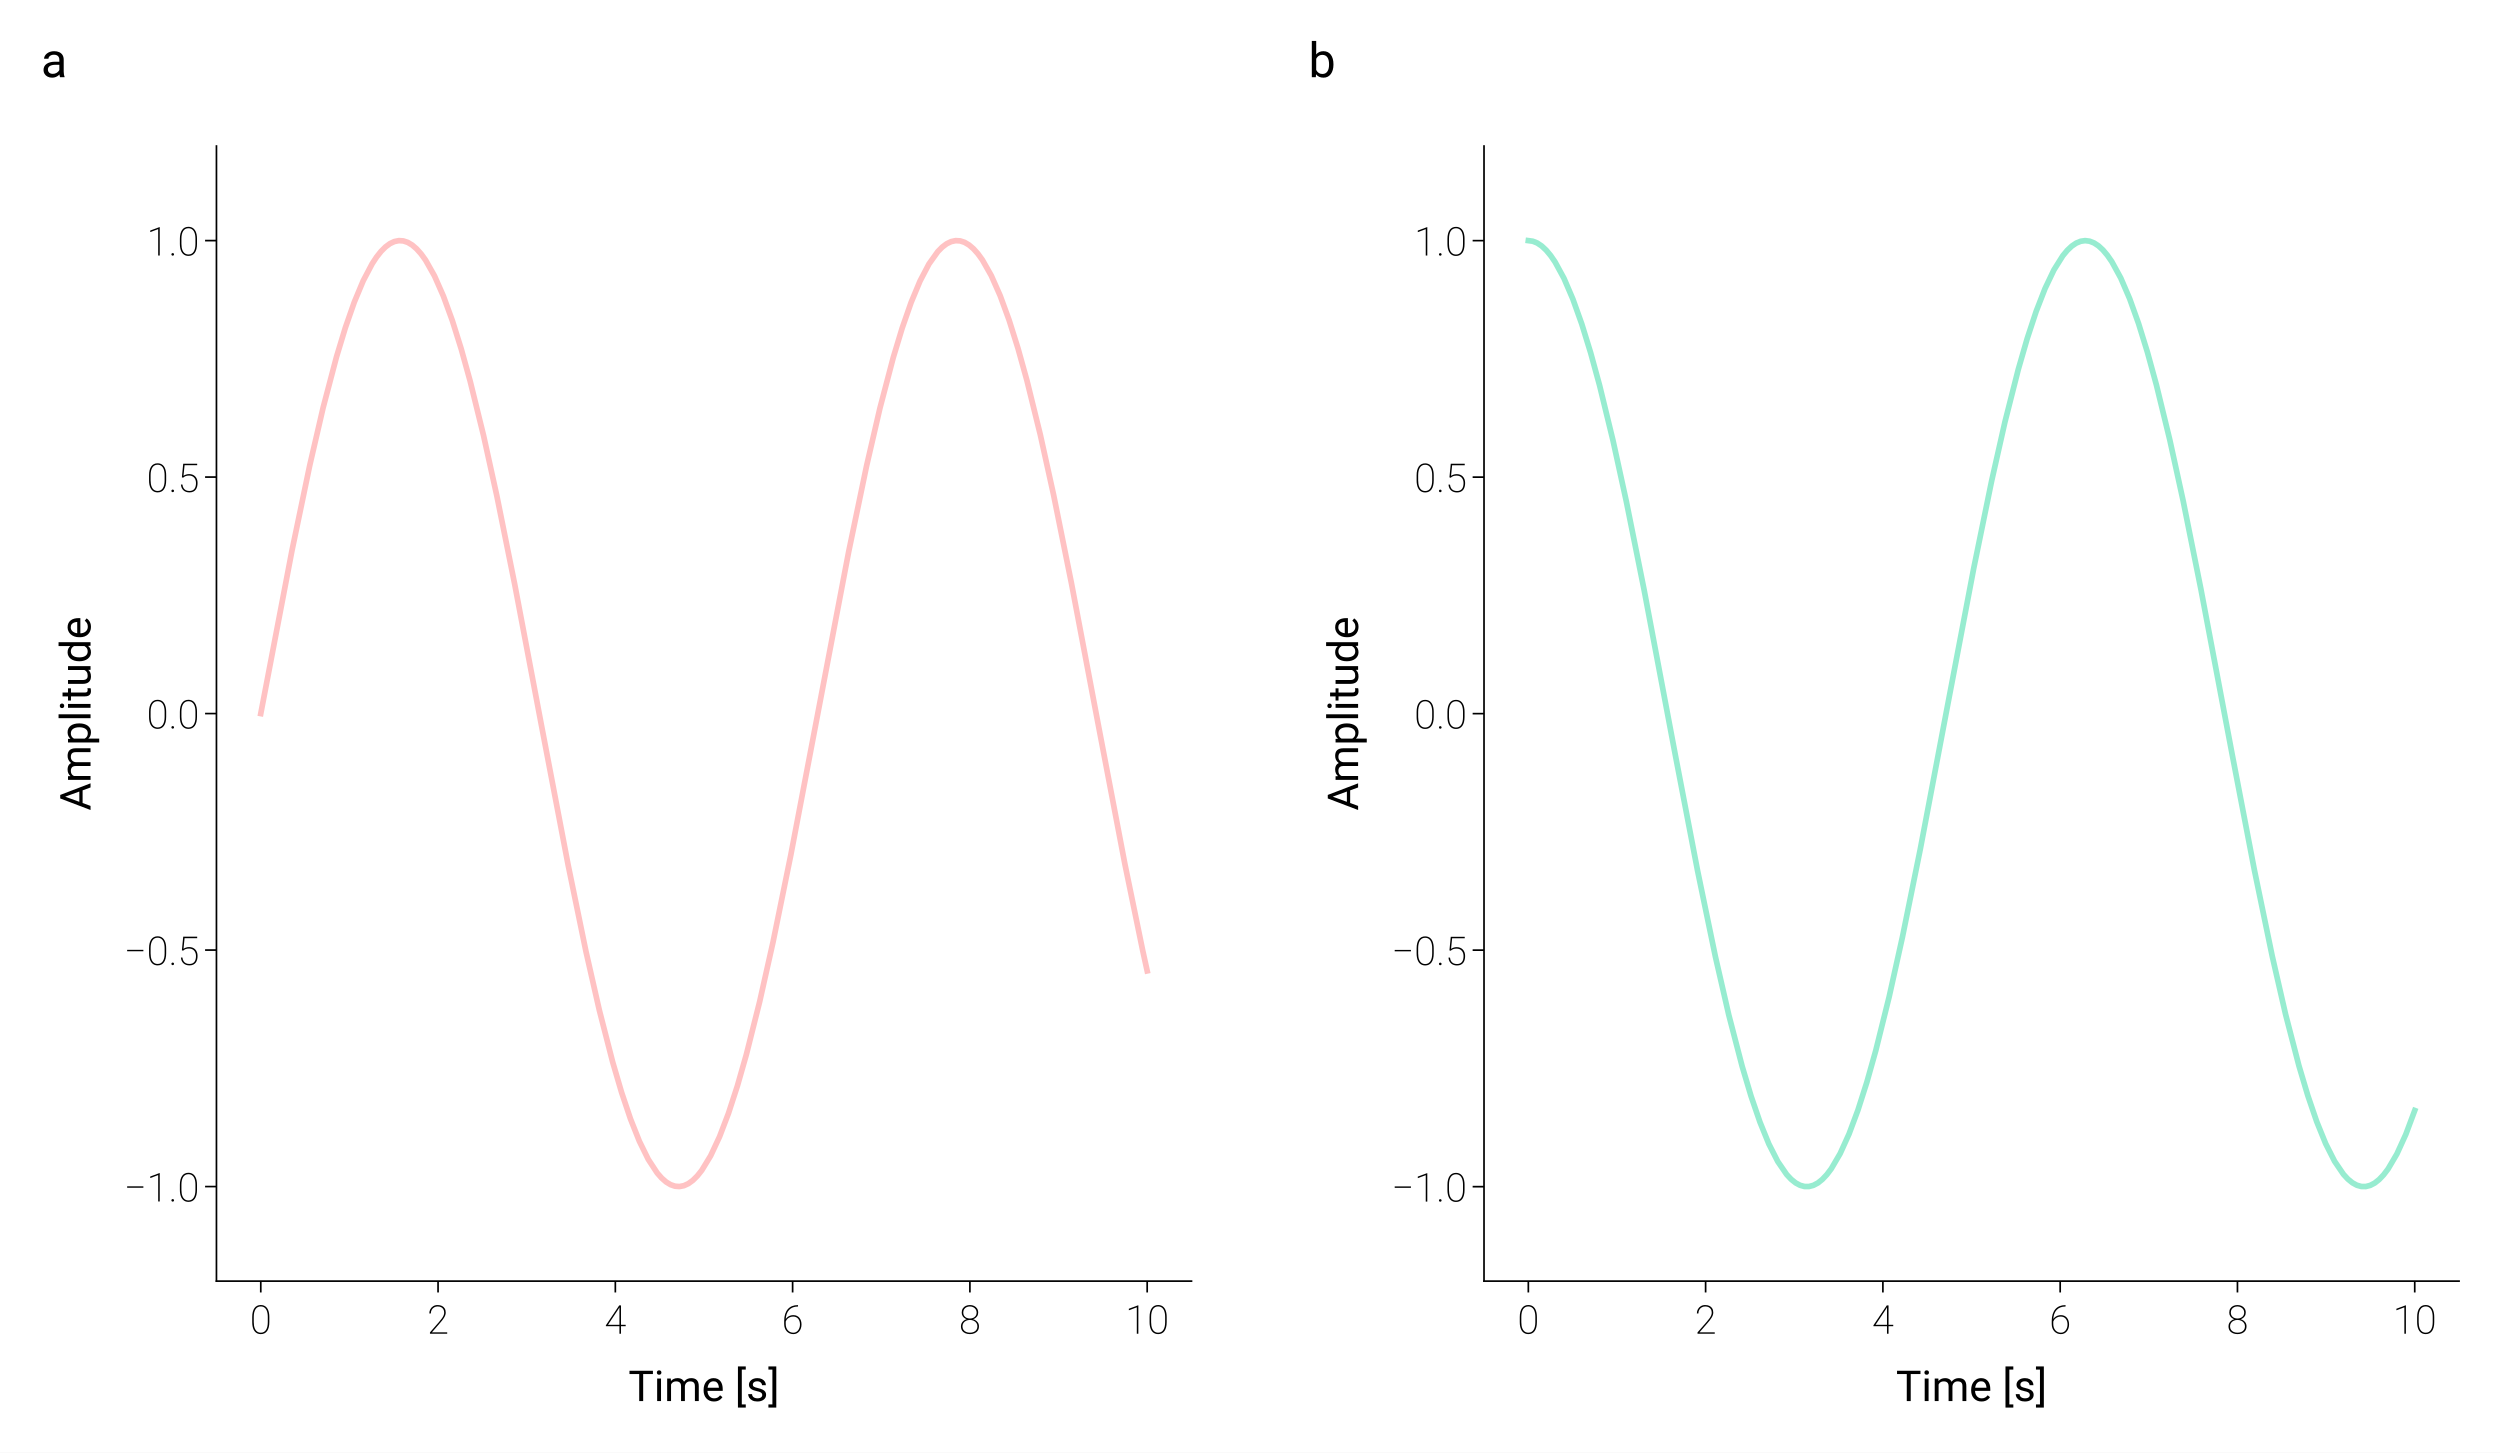
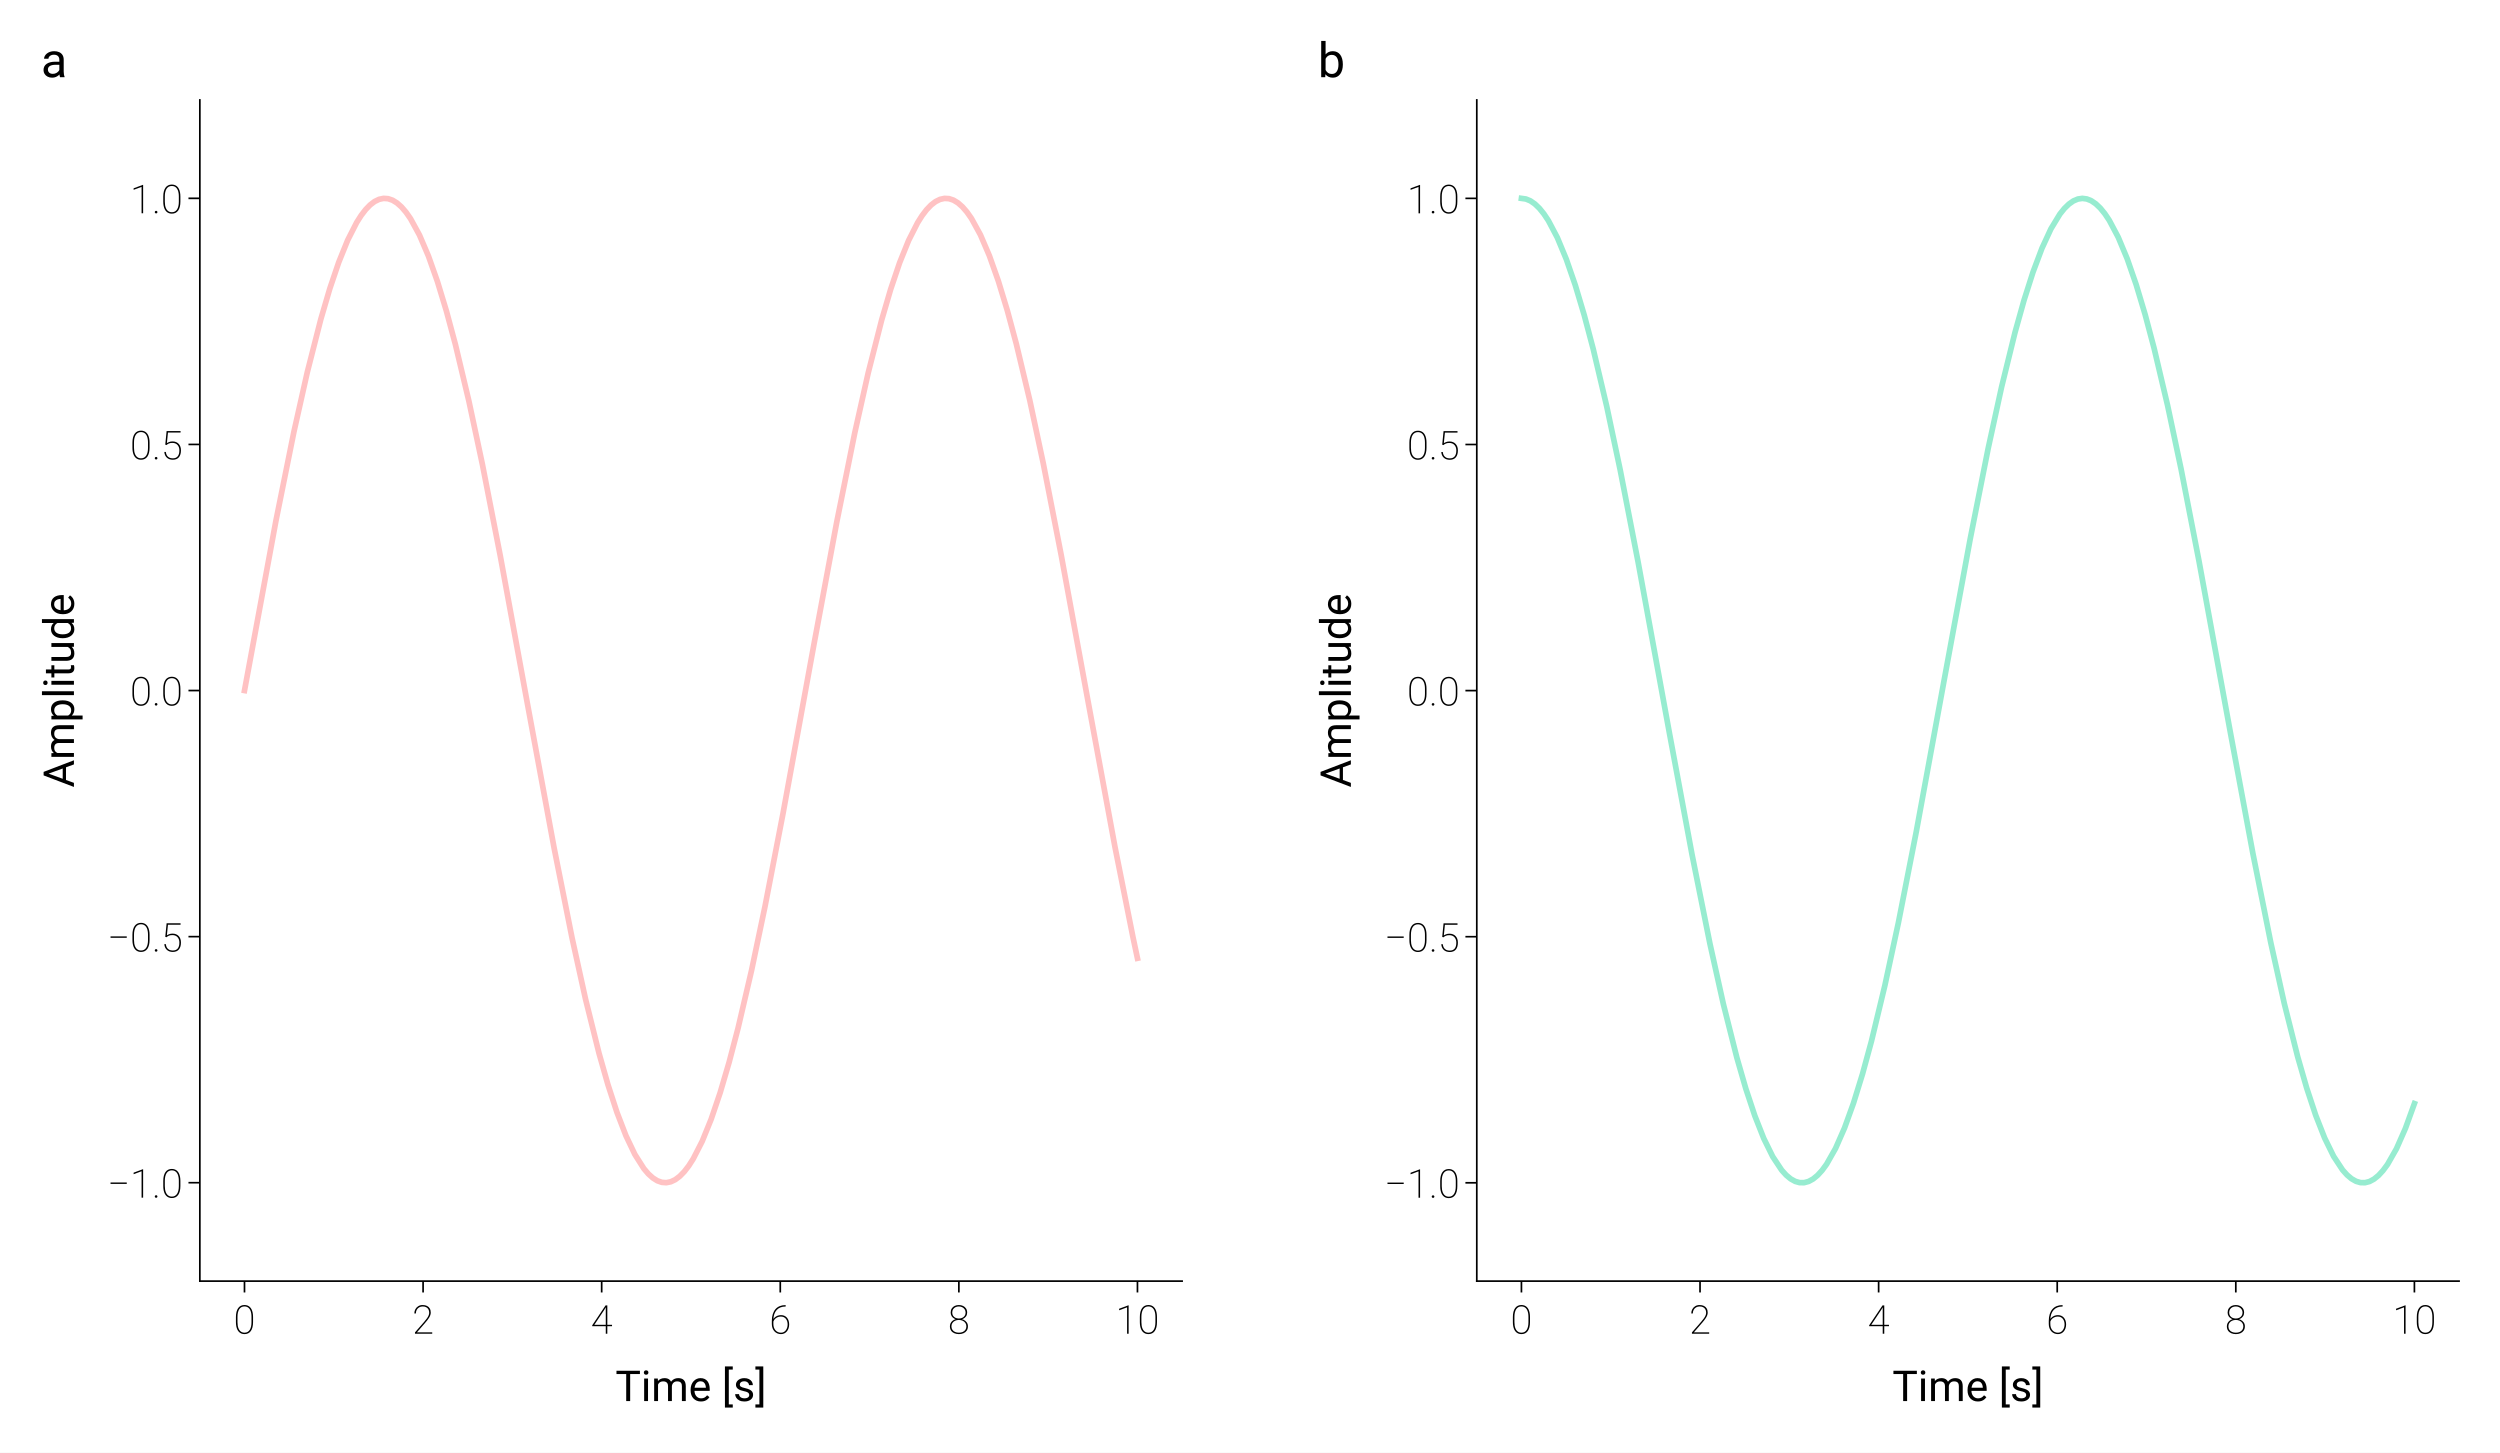
- <svg xmlns="http://www.w3.org/2000/svg" xmlns:xlink="http://www.w3.org/1999/xlink" width="439.595pt" height="255.439pt" viewBox="0 0 439.595 255.439" version="1.1">
+ <svg xmlns="http://www.w3.org/2000/svg" xmlns:xlink="http://www.w3.org/1999/xlink" width="439.597pt" height="255.439pt" viewBox="0 0 439.597 255.439" version="1.1">
  <defs>
    <style type="text/css">*{stroke-linejoin: round; stroke-linecap: butt}</style>
  </defs>
  <g id="figure_1">
    <g id="patch_1">
-       <path d="M -0 255.439  L 439.595 255.439  L 439.595 0  L -0 0  z " style="fill: #ffffff" />
+       <path d="M 0 255.439  L 439.597 255.439  L 439.597 -0  L 0 -0  z " style="fill: #ffffff" />
    </g>
    <g id="axes_1">
      <g id="patch_2">
-         <path d="M 38.061 225.27  L 209.511 225.27  L 209.511 25.68  L 38.061 25.68  z " style="fill: #ffffff" />
+         <path d="M 35.14 225.27  L 207.86 225.27  L 207.86 17.575  L 35.14 17.575  z " style="fill: #ffffff" />
      </g>
      <g id="matplotlib.axis_1">
        <g id="xtick_1">
          <g id="line2d_1">
            <defs>
              <path id="m5408d21772" d="M 0 0  L 0 2  " style="stroke: #000000; stroke-width: 0.3" />
            </defs>
            <g>
-               <use xlink:href="#m5408d21772" x="45.854" y="225.27" style="stroke: #000000; stroke-width: 0.3" />
+               <use xlink:href="#m5408d21772" x="42.991" y="225.27" style="stroke: #000000; stroke-width: 0.3" />
            </g>
          </g>
          <g id="text_1">
-             <g transform="translate(43.92803 234.5198) scale(0.07 -0.07)">
+             <g transform="translate(41.06483 234.5199) scale(0.07 -0.07)">
              <defs>
                <path id="Roboto-ExtraLight-14" d="M 3138 2681  L 3138 1872  Q 3138 1406 3047 1045  Q 2956 684 2781 437  Q 2606 191 2351 64  Q 2097 -63 1766 -63  Q 1503 -63 1287 18  Q 1072 100 903 259  Q 734 419 618 653  Q 503 888 443 1194  Q 384 1500 384 1872  L 384 2681  Q 384 3153 476 3511  Q 569 3869 744 4116  Q 919 4363 1175 4489  Q 1431 4616 1759 4616  Q 2022 4616 2239 4534  Q 2456 4453 2623 4293  Q 2791 4134 2905 3900  Q 3019 3666 3078 3361  Q 3138 3056 3138 2681  z M 2888 1859  L 2888 2703  Q 2888 3013 2842 3275  Q 2797 3538 2708 3744  Q 2619 3950 2483 4094  Q 2347 4238 2165 4313  Q 1984 4388 1759 4388  Q 1478 4388 1265 4270  Q 1053 4153 914 3934  Q 775 3716 704 3403  Q 634 3091 634 2703  L 634 1859  Q 634 1553 678 1292  Q 722 1031 812 822  Q 903 613 1039 467  Q 1175 322 1356 244  Q 1538 166 1766 166  Q 2050 166 2261 286  Q 2472 406 2611 628  Q 2750 850 2819 1162  Q 2888 1475 2888 1859  z " transform="scale(0.015625)" />
              </defs>
              <use xlink:href="#Roboto-ExtraLight-14" />
            </g>
          </g>
        </g>
        <g id="xtick_2">
          <g id="line2d_2">
            <g>
-               <use xlink:href="#m5408d21772" x="77.027" y="225.27" style="stroke: #000000; stroke-width: 0.3" />
+               <use xlink:href="#m5408d21772" x="74.395" y="225.27" style="stroke: #000000; stroke-width: 0.3" />
            </g>
          </g>
          <g id="text_2">
-             <g transform="translate(75.10071 234.5198) scale(0.07 -0.07)">
+             <g transform="translate(72.46854 234.5199) scale(0.07 -0.07)">
              <defs>
                <path id="Roboto-ExtraLight-16" d="M 3231 228  L 3231 0  L 459 0  L 459 216  L 1950 1925  Q 2231 2247 2406 2501  Q 2581 2756 2662 2968  Q 2744 3181 2744 3378  Q 2744 3681 2625 3906  Q 2506 4131 2272 4257  Q 2038 4384 1694 4384  Q 1375 4384 1126 4237  Q 878 4091 739 3836  Q 600 3581 600 3256  L 353 3256  Q 353 3628 518 3936  Q 684 4244 986 4428  Q 1288 4613 1694 4613  Q 2094 4613 2384 4470  Q 2675 4328 2834 4056  Q 2994 3784 2994 3391  Q 2994 3184 2917 2971  Q 2841 2759 2708 2548  Q 2575 2338 2411 2131  Q 2247 1925 2072 1725  L 775 228  L 3231 228  z " transform="scale(0.015625)" />
              </defs>
              <use xlink:href="#Roboto-ExtraLight-16" />
            </g>
          </g>
        </g>
        <g id="xtick_3">
          <g id="line2d_3">
            <g>
-               <use xlink:href="#m5408d21772" x="108.199" y="225.27" style="stroke: #000000; stroke-width: 0.3" />
+               <use xlink:href="#m5408d21772" x="105.798" y="225.27" style="stroke: #000000; stroke-width: 0.3" />
            </g>
          </g>
          <g id="text_3">
-             <g transform="translate(106.2734 234.5198) scale(0.07 -0.07)">
+             <g transform="translate(103.8722 234.5199) scale(0.07 -0.07)">
              <defs>
                <path id="Roboto-ExtraLight-18" d="M 3425 1434  L 3425 1206  L 238 1206  L 238 1347  L 2384 4550  L 2603 4550  L 2194 3863  L 578 1434  L 3425 1434  z M 2669 4550  L 2669 0  L 2419 0  L 2419 4550  L 2669 4550  z " transform="scale(0.015625)" />
              </defs>
              <use xlink:href="#Roboto-ExtraLight-18" />
            </g>
          </g>
        </g>
        <g id="xtick_4">
          <g id="line2d_4">
            <g>
-               <use xlink:href="#m5408d21772" x="139.372" y="225.27" style="stroke: #000000; stroke-width: 0.3" />
+               <use xlink:href="#m5408d21772" x="137.202" y="225.27" style="stroke: #000000; stroke-width: 0.3" />
            </g>
          </g>
          <g id="text_4">
-             <g transform="translate(137.4461 234.5198) scale(0.07 -0.07)">
+             <g transform="translate(135.2759 234.5199) scale(0.07 -0.07)">
              <defs>
                <path id="Roboto-ExtraLight-1a" d="M 2572 4600  L 2628 4600  L 2628 4369  L 2572 4369  Q 2156 4369 1804 4234  Q 1453 4100 1195 3825  Q 938 3550 795 3137  Q 653 2725 653 2169  L 653 1566  Q 653 1244 745 984  Q 838 725 1002 542  Q 1166 359 1391 261  Q 1616 163 1881 163  Q 2125 163 2322 269  Q 2519 375 2656 561  Q 2794 747 2869 986  Q 2944 1225 2944 1491  Q 2944 1756 2875 1984  Q 2806 2213 2670 2388  Q 2534 2563 2326 2661  Q 2119 2759 1841 2759  Q 1528 2759 1251 2620  Q 975 2481 800 2245  Q 625 2009 622 1725  L 466 1731  Q 475 1994 581 2220  Q 688 2447 878 2620  Q 1069 2794 1322 2892  Q 1575 2991 1875 2991  Q 2197 2991 2440 2875  Q 2684 2759 2851 2556  Q 3019 2353 3105 2081  Q 3191 1809 3191 1497  Q 3191 1169 3097 884  Q 3003 600 2829 387  Q 2656 175 2417 56  Q 2178 -63 1881 -63  Q 1553 -63 1283 56  Q 1013 175 814 394  Q 616 613 509 909  Q 403 1206 403 1566  L 403 2041  Q 403 2684 559 3164  Q 716 3644 1003 3964  Q 1291 4284 1689 4442  Q 2088 4600 2572 4600  z " transform="scale(0.015625)" />
              </defs>
              <use xlink:href="#Roboto-ExtraLight-1a" />
            </g>
          </g>
        </g>
        <g id="xtick_5">
          <g id="line2d_5">
            <g>
-               <use xlink:href="#m5408d21772" x="170.545" y="225.27" style="stroke: #000000; stroke-width: 0.3" />
+               <use xlink:href="#m5408d21772" x="168.606" y="225.27" style="stroke: #000000; stroke-width: 0.3" />
            </g>
          </g>
          <g id="text_5">
-             <g transform="translate(168.6187 234.5198) scale(0.07 -0.07)">
+             <g transform="translate(166.6796 234.5199) scale(0.07 -0.07)">
              <defs>
                <path id="Roboto-ExtraLight-1c" d="M 3219 1194  Q 3219 781 3025 500  Q 2831 219 2504 78  Q 2178 -63 1772 -63  Q 1363 -63 1033 78  Q 703 219 512 500  Q 322 781 322 1194  Q 322 1463 431 1686  Q 541 1909 736 2070  Q 931 2231 1193 2318  Q 1456 2406 1766 2406  Q 2172 2406 2501 2251  Q 2831 2097 3025 1825  Q 3219 1553 3219 1194  z M 2969 1184  Q 2969 1497 2808 1728  Q 2647 1959 2375 2087  Q 2103 2216 1766 2216  Q 1425 2216 1153 2087  Q 881 1959 725 1728  Q 569 1497 569 1184  Q 569 856 725 628  Q 881 400 1154 283  Q 1428 166 1772 166  Q 2113 166 2383 283  Q 2653 400 2811 628  Q 2969 856 2969 1184  z M 3094 3388  Q 3094 3053 2916 2795  Q 2738 2538 2439 2392  Q 2141 2247 1769 2247  Q 1391 2247 1091 2392  Q 791 2538 617 2795  Q 444 3053 444 3388  Q 444 3784 617 4056  Q 791 4328 1089 4470  Q 1388 4613 1763 4613  Q 2134 4613 2434 4470  Q 2734 4328 2914 4056  Q 3094 3784 3094 3388  z M 2844 3400  Q 2844 3688 2700 3909  Q 2556 4131 2311 4257  Q 2066 4384 1763 4384  Q 1456 4384 1214 4265  Q 972 4147 833 3926  Q 694 3706 694 3400  Q 694 3103 833 2889  Q 972 2675 1215 2559  Q 1459 2444 1769 2444  Q 2072 2444 2314 2559  Q 2556 2675 2700 2889  Q 2844 3103 2844 3400  z " transform="scale(0.015625)" />
              </defs>
              <use xlink:href="#Roboto-ExtraLight-1c" />
            </g>
          </g>
        </g>
        <g id="xtick_6">
          <g id="line2d_6">
            <g>
-               <use xlink:href="#m5408d21772" x="201.718" y="225.27" style="stroke: #000000; stroke-width: 0.3" />
+               <use xlink:href="#m5408d21772" x="200.009" y="225.27" style="stroke: #000000; stroke-width: 0.3" />
            </g>
          </g>
          <g id="text_6">
-             <g transform="translate(197.8653 234.5198) scale(0.07 -0.07)">
+             <g transform="translate(196.1573 234.5199) scale(0.07 -0.07)">
              <defs>
                <path id="Roboto-ExtraLight-15" d="M 2103 4566  L 2103 0  L 1853 0  L 1853 4244  L 575 3766  L 575 4016  L 2056 4566  L 2103 4566  z " transform="scale(0.015625)" />
              </defs>
              <use xlink:href="#Roboto-ExtraLight-15" />
              <use xlink:href="#Roboto-ExtraLight-14" transform="translate(55.03125 0)" />
            </g>
          </g>
        </g>
        <g id="text_7">
-           <g transform="translate(110.5044 246.3635) scale(0.075 -0.075)">
+           <g transform="translate(108.2187 246.3636) scale(0.075 -0.075)">
            <defs>
              <path id="Roboto-Regular-38" d="M 2209 4550  L 2209 0  L 1616 0  L 1616 4550  L 2209 4550  z M 3672 4550  L 3672 4056  L 156 4056  L 156 4550  L 3672 4550  z " transform="scale(0.015625)" />
              <path id="Roboto-Regular-4d" d="M 1069 3381  L 1069 0  L 488 0  L 488 3381  L 1069 3381  z M 444 4278  Q 444 4419 530 4516  Q 616 4613 784 4613  Q 950 4613 1039 4516  Q 1128 4419 1128 4278  Q 1128 4144 1039 4048  Q 950 3953 784 3953  Q 616 3953 530 4048  Q 444 4144 444 4278  z " transform="scale(0.015625)" />
              <path id="Roboto-Regular-51" d="M 1016 2709  L 1016 0  L 434 0  L 434 3381  L 984 3381  L 1016 2709  z M 897 1819  L 628 1828  Q 631 2175 718 2470  Q 806 2766 978 2984  Q 1150 3203 1406 3323  Q 1663 3444 2000 3444  Q 2238 3444 2438 3376  Q 2638 3309 2784 3165  Q 2931 3022 3012 2797  Q 3094 2572 3094 2253  L 3094 0  L 2516 0  L 2516 2225  Q 2516 2491 2427 2650  Q 2338 2809 2175 2882  Q 2013 2956 1794 2956  Q 1538 2956 1366 2865  Q 1194 2775 1091 2615  Q 988 2456 942 2251  Q 897 2047 897 1819  z M 3088 2138  L 2700 2019  Q 2703 2297 2792 2553  Q 2881 2809 3051 3009  Q 3222 3209 3472 3326  Q 3722 3444 4044 3444  Q 4316 3444 4527 3372  Q 4738 3300 4883 3151  Q 5028 3003 5103 2772  Q 5178 2541 5178 2222  L 5178 0  L 4597 0  L 4597 2228  Q 4597 2513 4508 2670  Q 4419 2828 4258 2892  Q 4097 2956 3875 2956  Q 3684 2956 3537 2890  Q 3391 2825 3291 2711  Q 3191 2597 3139 2450  Q 3088 2303 3088 2138  z " transform="scale(0.015625)" />
              <path id="Roboto-Regular-49" d="M 1844 -63  Q 1491 -63 1205 57  Q 919 178 714 397  Q 509 616 400 916  Q 291 1216 291 1572  L 291 1703  Q 291 2116 412 2439  Q 534 2763 743 2988  Q 953 3213 1218 3328  Q 1484 3444 1769 3444  Q 2131 3444 2395 3319  Q 2659 3194 2828 2970  Q 2997 2747 3078 2445  Q 3159 2144 3159 1788  L 3159 1528  L 634 1528  L 634 2000  L 2581 2000  L 2581 2044  Q 2569 2269 2489 2481  Q 2409 2694 2237 2831  Q 2066 2969 1769 2969  Q 1572 2969 1406 2886  Q 1241 2803 1122 2640  Q 1003 2478 937 2243  Q 872 2009 872 1703  L 872 1572  Q 872 1331 939 1120  Q 1006 909 1136 750  Q 1266 591 1452 500  Q 1638 409 1875 409  Q 2181 409 2393 534  Q 2606 659 2766 869  L 3116 591  Q 3006 425 2837 275  Q 2669 125 2423 31  Q 2178 -63 1844 -63  z " transform="scale(0.015625)" />
              <path id="Roboto-Regular-4" transform="scale(0.015625)" />
              <path id="Roboto-Regular-3f" d="M 1634 5200  L 1634 4725  L 1038 4725  L 1038 -500  L 1634 -500  L 1634 -975  L 459 -975  L 459 5200  L 1634 5200  z " transform="scale(0.015625)" />
              <path id="Roboto-Regular-57" d="M 2409 897  Q 2409 1022 2354 1130  Q 2300 1238 2133 1327  Q 1966 1416 1631 1481  Q 1350 1541 1123 1622  Q 897 1703 739 1818  Q 581 1934 497 2090  Q 413 2247 413 2456  Q 413 2656 502 2834  Q 591 3013 755 3150  Q 919 3288 1150 3366  Q 1381 3444 1666 3444  Q 2072 3444 2359 3300  Q 2647 3156 2800 2917  Q 2953 2678 2953 2388  L 2375 2388  Q 2375 2528 2292 2661  Q 2209 2794 2051 2881  Q 1894 2969 1666 2969  Q 1425 2969 1276 2895  Q 1128 2822 1061 2709  Q 994 2597 994 2472  Q 994 2378 1026 2304  Q 1059 2231 1143 2170  Q 1228 2109 1381 2056  Q 1534 2003 1772 1950  Q 2188 1856 2456 1725  Q 2725 1594 2856 1403  Q 2988 1213 2988 941  Q 2988 719 2895 534  Q 2803 350 2629 217  Q 2456 84 2217 10  Q 1978 -63 1681 -63  Q 1234 -63 925 96  Q 616 256 456 509  Q 297 763 297 1044  L 878 1044  Q 891 806 1016 667  Q 1141 528 1322 470  Q 1503 413 1681 413  Q 1919 413 2080 475  Q 2241 538 2325 647  Q 2409 756 2409 897  z " transform="scale(0.015625)" />
              <path id="Roboto-Regular-41" d="M 31 4725  L 31 5200  L 1213 5200  L 1213 -975  L 31 -975  L 31 -500  L 631 -500  L 631 4725  L 31 4725  z " transform="scale(0.015625)" />
            </defs>
            <use xlink:href="#Roboto-Regular-38" />
            <use xlink:href="#Roboto-Regular-4d" transform="translate(59.67188 0)" />
            <use xlink:href="#Roboto-Regular-51" transform="translate(83.98438 0)" />
            <use xlink:href="#Roboto-Regular-49" transform="translate(171.6875 0)" />
            <use xlink:href="#Roboto-Regular-4" transform="translate(224.7188 0)" />
            <use xlink:href="#Roboto-Regular-3f" transform="translate(249.5312 0)" />
            <use xlink:href="#Roboto-Regular-57" transform="translate(276.0469 0)" />
            <use xlink:href="#Roboto-Regular-41" transform="translate(327.6562 0)" />
          </g>
        </g>
      </g>
      <g id="matplotlib.axis_2">
        <g id="ytick_1">
          <g id="line2d_7">
            <defs>
              <path id="mee27f1db60" d="M 0 0  L -2 0  " style="stroke: #000000; stroke-width: 0.3" />
            </defs>
            <g>
-               <use xlink:href="#mee27f1db60" x="38.061" y="208.643" style="stroke: #000000; stroke-width: 0.3" />
+               <use xlink:href="#mee27f1db60" x="35.14" y="207.967" style="stroke: #000000; stroke-width: 0.3" />
            </g>
          </g>
          <g id="text_8">
-             <g transform="translate(21.79595 211.2675) scale(0.07 -0.07)">
+             <g transform="translate(18.875 210.5924) scale(0.07 -0.07)">
              <defs>
                <path id="Roboto-ExtraLight-1ca" d="M 3122 2438  L 3122 2209  L 513 2209  L 513 2438  L 3122 2438  z " transform="scale(0.015625)" />
                <path id="Roboto-ExtraLight-12" d="M 456 181  Q 456 269 515 330  Q 575 391 666 391  Q 759 391 818 331  Q 878 272 878 184  Q 878 97 818 37  Q 759 -22 666 -22  Q 575 -22 515 37  Q 456 97 456 181  z " transform="scale(0.015625)" />
              </defs>
              <use xlink:href="#Roboto-ExtraLight-1ca" />
              <use xlink:href="#Roboto-ExtraLight-15" transform="translate(57.03125 0)" />
              <use xlink:href="#Roboto-ExtraLight-12" transform="translate(112.0625 0)" />
              <use xlink:href="#Roboto-ExtraLight-14" transform="translate(134.4688 0)" />
            </g>
          </g>
        </g>
        <g id="ytick_2">
          <g id="line2d_8">
            <g>
-               <use xlink:href="#mee27f1db60" x="38.061" y="167.058" style="stroke: #000000; stroke-width: 0.3" />
+               <use xlink:href="#mee27f1db60" x="35.14" y="164.694" style="stroke: #000000; stroke-width: 0.3" />
            </g>
          </g>
          <g id="text_9">
-             <g transform="translate(21.79595 169.6831) scale(0.07 -0.07)">
+             <g transform="translate(18.875 167.3195) scale(0.07 -0.07)">
              <defs>
                <path id="Roboto-ExtraLight-19" d="M 900 2300  L 706 2363  L 922 4550  L 3166 4550  L 3166 4313  L 1141 4313  L 966 2603  Q 1081 2694 1328 2789  Q 1575 2884 1881 2884  Q 2181 2884 2426 2786  Q 2672 2688 2853 2502  Q 3034 2316 3131 2052  Q 3228 1788 3228 1450  Q 3228 1122 3153 847  Q 3078 572 2920 367  Q 2763 163 2513 50  Q 2263 -63 1916 -63  Q 1647 -63 1411 14  Q 1175 91 992 247  Q 809 403 693 640  Q 578 878 553 1197  L 797 1197  Q 831 863 970 633  Q 1109 403 1348 284  Q 1588 166 1916 166  Q 2181 166 2379 248  Q 2578 331 2711 493  Q 2844 656 2909 895  Q 2975 1134 2975 1444  Q 2975 1703 2903 1920  Q 2831 2138 2687 2302  Q 2544 2466 2336 2556  Q 2128 2647 1859 2647  Q 1513 2647 1294 2553  Q 1075 2459 900 2300  z " transform="scale(0.015625)" />
              </defs>
              <use xlink:href="#Roboto-ExtraLight-1ca" />
              <use xlink:href="#Roboto-ExtraLight-14" transform="translate(57.03125 0)" />
              <use xlink:href="#Roboto-ExtraLight-12" transform="translate(112.0625 0)" />
              <use xlink:href="#Roboto-ExtraLight-19" transform="translate(134.4688 0)" />
            </g>
          </g>
        </g>
        <g id="ytick_3">
          <g id="line2d_9">
            <g>
-               <use xlink:href="#mee27f1db60" x="38.061" y="125.474" style="stroke: #000000; stroke-width: 0.3" />
+               <use xlink:href="#mee27f1db60" x="35.14" y="121.422" style="stroke: #000000; stroke-width: 0.3" />
            </g>
          </g>
          <g id="text_10">
-             <g transform="translate(25.78814 128.0988) scale(0.07 -0.07)">
+             <g transform="translate(22.86719 124.0465) scale(0.07 -0.07)">
              <use xlink:href="#Roboto-ExtraLight-14" />
              <use xlink:href="#Roboto-ExtraLight-12" transform="translate(55.03125 0)" />
              <use xlink:href="#Roboto-ExtraLight-14" transform="translate(77.4375 0)" />
            </g>
          </g>
        </g>
        <g id="ytick_4">
          <g id="line2d_10">
            <g>
-               <use xlink:href="#mee27f1db60" x="38.061" y="83.889" style="stroke: #000000; stroke-width: 0.3" />
+               <use xlink:href="#mee27f1db60" x="35.14" y="78.149" style="stroke: #000000; stroke-width: 0.3" />
            </g>
          </g>
          <g id="text_11">
-             <g transform="translate(25.78814 86.51438) scale(0.07 -0.07)">
+             <g transform="translate(22.86719 80.77355) scale(0.07 -0.07)">
              <use xlink:href="#Roboto-ExtraLight-14" />
              <use xlink:href="#Roboto-ExtraLight-12" transform="translate(55.03125 0)" />
              <use xlink:href="#Roboto-ExtraLight-19" transform="translate(77.4375 0)" />
            </g>
          </g>
        </g>
        <g id="ytick_5">
          <g id="line2d_11">
            <g>
-               <use xlink:href="#mee27f1db60" x="38.061" y="42.305" style="stroke: #000000; stroke-width: 0.3" />
+               <use xlink:href="#mee27f1db60" x="35.14" y="34.876" style="stroke: #000000; stroke-width: 0.3" />
            </g>
          </g>
          <g id="text_12">
-             <g transform="translate(25.78814 44.93) scale(0.07 -0.07)">
+             <g transform="translate(22.86719 37.50059) scale(0.07 -0.07)">
              <use xlink:href="#Roboto-ExtraLight-15" />
              <use xlink:href="#Roboto-ExtraLight-12" transform="translate(55.03125 0)" />
              <use xlink:href="#Roboto-ExtraLight-14" transform="translate(77.4375 0)" />
            </g>
          </g>
        </g>
        <g id="text_13">
-           <g transform="translate(15.92095 142.5366) rotate(-90) scale(0.075 -0.075)">
+           <g transform="translate(13 138.4844) rotate(-90) scale(0.075 -0.075)">
            <defs>
              <path id="Roboto-Regular-25" d="M 2213 4147  L 706 0  L 91 0  L 1825 4550  L 2222 4550  L 2213 4147  z M 3475 0  L 1966 4147  L 1956 4550  L 2353 4550  L 4094 0  L 3475 0  z M 3397 1684  L 3397 1191  L 841 1191  L 841 1684  L 3397 1684  z " transform="scale(0.015625)" />
              <path id="Roboto-Regular-54" d="M 1019 2731  L 1019 -1300  L 438 -1300  L 438 3381  L 969 3381  L 1019 2731  z M 3297 1719  L 3297 1653  Q 3297 1284 3209 970  Q 3122 656 2955 425  Q 2788 194 2544 65  Q 2300 -63 1984 -63  Q 1663 -63 1416 43  Q 1169 150 997 353  Q 825 556 723 840  Q 622 1125 584 1481  L 584 1831  Q 622 2206 725 2503  Q 828 2800 998 3011  Q 1169 3222 1412 3333  Q 1656 3444 1975 3444  Q 2294 3444 2541 3320  Q 2788 3197 2956 2969  Q 3125 2741 3211 2423  Q 3297 2106 3297 1719  z M 2716 1653  L 2716 1719  Q 2716 1972 2662 2195  Q 2609 2419 2498 2589  Q 2388 2759 2216 2857  Q 2044 2956 1806 2956  Q 1588 2956 1427 2881  Q 1266 2806 1153 2679  Q 1041 2553 970 2392  Q 900 2231 866 2059  L 866 1250  Q 928 1031 1040 839  Q 1153 647 1340 530  Q 1528 413 1813 413  Q 2047 413 2217 511  Q 2388 609 2498 781  Q 2609 953 2662 1176  Q 2716 1400 2716 1653  z " transform="scale(0.015625)" />
              <path id="Roboto-Regular-50" d="M 1069 4800  L 1069 0  L 488 0  L 488 4800  L 1069 4800  z " transform="scale(0.015625)" />
              <path id="Roboto-Regular-58" d="M 1856 3381  L 1856 2938  L 28 2938  L 28 3381  L 1856 3381  z M 647 4203  L 1225 4203  L 1225 838  Q 1225 666 1278 578  Q 1331 491 1415 462  Q 1500 434 1597 434  Q 1669 434 1748 448  Q 1828 463 1869 472  L 1872 0  Q 1803 -22 1692 -42  Q 1581 -63 1425 -63  Q 1213 -63 1034 21  Q 856 106 751 304  Q 647 503 647 841  L 647 4203  z " transform="scale(0.015625)" />
              <path id="Roboto-Regular-59" d="M 2509 781  L 2509 3381  L 3091 3381  L 3091 0  L 2538 0  L 2509 781  z M 2619 1494  L 2859 1500  Q 2859 1163 2789 877  Q 2719 591 2562 381  Q 2406 172 2153 54  Q 1900 -63 1538 -63  Q 1291 -63 1086 9  Q 881 81 734 231  Q 588 381 508 622  Q 428 863 428 1200  L 428 3381  L 1006 3381  L 1006 1194  Q 1006 966 1057 817  Q 1109 669 1198 583  Q 1288 497 1398 462  Q 1509 428 1628 428  Q 1997 428 2212 570  Q 2428 713 2523 955  Q 2619 1197 2619 1494  z " transform="scale(0.015625)" />
              <path id="Roboto-Regular-48" d="M 2572 656  L 2572 4800  L 3153 4800  L 3153 0  L 2622 0  L 2572 656  z M 297 1653  L 297 1719  Q 297 2106 392 2423  Q 488 2741 664 2969  Q 841 3197 1086 3320  Q 1331 3444 1634 3444  Q 1953 3444 2192 3333  Q 2431 3222 2598 3011  Q 2766 2800 2862 2503  Q 2959 2206 2997 1831  L 2997 1544  Q 2963 1172 2864 875  Q 2766 578 2598 368  Q 2431 159 2190 48  Q 1950 -63 1628 -63  Q 1331 -63 1086 65  Q 841 194 664 425  Q 488 656 392 970  Q 297 1284 297 1653  z M 878 1719  L 878 1653  Q 878 1400 929 1178  Q 981 956 1090 787  Q 1200 619 1369 523  Q 1538 428 1772 428  Q 2059 428 2245 550  Q 2431 672 2543 872  Q 2656 1072 2719 1306  L 2719 2059  Q 2681 2231 2611 2392  Q 2541 2553 2430 2679  Q 2319 2806 2158 2881  Q 1997 2956 1778 2956  Q 1541 2956 1370 2857  Q 1200 2759 1090 2589  Q 981 2419 929 2195  Q 878 1972 878 1719  z " transform="scale(0.015625)" />
            </defs>
            <use xlink:href="#Roboto-Regular-25" />
            <use xlink:href="#Roboto-Regular-51" transform="translate(65.23438 0)" />
            <use xlink:href="#Roboto-Regular-54" transform="translate(152.9375 0)" />
            <use xlink:href="#Roboto-Regular-50" transform="translate(209.0938 0)" />
            <use xlink:href="#Roboto-Regular-4d" transform="translate(233.4062 0)" />
            <use xlink:href="#Roboto-Regular-58" transform="translate(257.7188 0)" />
            <use xlink:href="#Roboto-Regular-59" transform="translate(290.4375 0)" />
            <use xlink:href="#Roboto-Regular-48" transform="translate(345.5625 0)" />
            <use xlink:href="#Roboto-Regular-49" transform="translate(401.9531 0)" />
          </g>
        </g>
      </g>
      <g id="line2d_12">
-         <path d="M 45.854 125.474  L 51.337 96.818  L 54.47 81.807  L 56.819 71.672  L 59.169 62.757  L 60.736 57.593  L 62.302 53.114  L 63.868 49.365  L 65.435 46.385  L 66.218 45.192  L 67.001 44.202  L 67.785 43.418  L 68.568 42.84  L 69.351 42.471  L 70.134 42.312  L 70.918 42.363  L 71.701 42.623  L 72.484 43.093  L 73.267 43.77  L 74.051 44.654  L 74.834 45.742  L 76.4 48.519  L 77.967 52.072  L 79.533 56.366  L 81.1 61.357  L 82.666 66.996  L 85.016 76.541  L 87.365 87.195  L 90.498 102.708  L 95.198 127.489  L 99.897 152.089  L 103.03 167.285  L 105.38 177.608  L 107.73 186.749  L 109.296 192.082  L 110.862 196.743  L 112.429 200.684  L 113.995 203.867  L 115.562 206.258  L 116.345 207.149  L 117.128 207.834  L 117.912 208.311  L 118.695 208.579  L 119.478 208.637  L 120.261 208.485  L 121.045 208.124  L 121.828 207.554  L 122.611 206.776  L 123.394 205.794  L 124.961 203.223  L 126.527 199.868  L 128.094 195.762  L 129.66 190.947  L 131.227 185.47  L 133.576 176.14  L 135.926 165.66  L 139.059 150.313  L 142.975 129.799  L 149.241 96.957  L 152.374 81.933  L 154.724 71.784  L 157.073 62.854  L 158.64 57.678  L 160.206 53.187  L 161.773 49.425  L 163.339 46.431  L 164.906 44.234  L 165.689 43.442  L 166.472 42.857  L 167.255 42.481  L 168.038 42.314  L 168.822 42.357  L 169.605 42.61  L 170.388 43.073  L 171.171 43.743  L 171.955 44.62  L 172.738 45.7  L 174.304 48.463  L 175.871 52.002  L 177.437 56.284  L 179.004 61.263  L 180.57 66.891  L 182.92 76.421  L 185.27 87.064  L 188.403 102.566  L 193.102 127.341  L 197.801 151.949  L 200.934 167.157  L 201.718 170.719  L 201.718 170.719  " clip-path="url(#p75ab90783e)" style="fill: none; stroke: #ffc2c3; stroke-linecap: square" />
+         <path d="M 42.991 121.422  L 48.514 91.602  L 51.67 75.981  L 54.037 65.435  L 56.405 56.158  L 57.983 50.784  L 59.561 46.123  L 61.139 42.223  L 62.717 39.121  L 63.506 37.88  L 64.295 36.85  L 65.084 36.033  L 65.873 35.433  L 66.662 35.049  L 67.451 34.883  L 68.24 34.936  L 69.029 35.207  L 69.818 35.695  L 70.607 36.4  L 71.396 37.32  L 72.185 38.452  L 73.763 41.342  L 75.341 45.039  L 76.92 49.507  L 78.498 54.701  L 80.076 60.569  L 82.443 70.501  L 84.81 81.589  L 87.966 97.731  L 92.7 123.519  L 97.435 149.117  L 100.591 164.93  L 102.958 175.673  L 105.325 185.185  L 106.903 190.734  L 108.481 195.584  L 110.059 199.686  L 111.637 202.998  L 113.215 205.486  L 114.004 206.414  L 114.793 207.126  L 115.582 207.623  L 116.371 207.902  L 117.16 207.962  L 117.95 207.804  L 118.739 207.428  L 119.528 206.834  L 120.317 206.026  L 121.106 205.003  L 121.895 203.77  L 123.473 200.682  L 125.051 196.795  L 126.629 192.148  L 128.207 186.786  L 129.785 180.765  L 132.152 170.631  L 134.519 159.38  L 137.675 143.088  L 143.199 112.891  L 147.144 91.747  L 150.3 76.112  L 152.667 65.552  L 155.034 56.259  L 156.612 50.873  L 158.19 46.199  L 159.769 42.285  L 161.347 39.169  L 162.136 37.92  L 162.925 36.883  L 163.714 36.059  L 164.503 35.45  L 165.292 35.059  L 166.081 34.885  L 166.87 34.93  L 167.659 35.193  L 168.448 35.674  L 169.237 36.372  L 170.026 37.284  L 170.815 38.409  L 172.393 41.283  L 173.971 44.967  L 175.549 49.422  L 177.127 54.604  L 178.705 60.46  L 181.073 70.377  L 183.44 81.452  L 186.596 97.583  L 191.33 123.365  L 196.064 148.972  L 199.22 164.797  L 200.009 168.504  L 200.009 168.504  " clip-path="url(#p6072f6060a)" style="fill: none; stroke: #ffc2c3; stroke-linecap: square" />
      </g>
      <g id="patch_3">
-         <path d="M 38.061 225.27  L 38.061 25.68  " style="fill: none; stroke: #000000; stroke-width: 0.3; stroke-linejoin: miter; stroke-linecap: square" />
+         <path d="M 35.14 225.27  L 35.14 17.575  " style="fill: none; stroke: #000000; stroke-width: 0.3; stroke-linejoin: miter; stroke-linecap: square" />
      </g>
      <g id="patch_4">
-         <path d="M 38.061 225.27  L 209.511 225.27  " style="fill: none; stroke: #000000; stroke-width: 0.3; stroke-linejoin: miter; stroke-linecap: square" />
+         <path d="M 35.14 225.27  L 207.86 225.27  " style="fill: none; stroke: #000000; stroke-width: 0.3; stroke-linejoin: miter; stroke-linecap: square" />
      </g>
      <g id="text_14">
        <g transform="translate(7.2 13.575) scale(0.085 -0.085)">
          <defs>
            <path id="Roboto-Regular-45" d="M 2434 578  L 2434 2319  Q 2434 2519 2354 2667  Q 2275 2816 2115 2897  Q 1956 2978 1722 2978  Q 1503 2978 1339 2903  Q 1175 2828 1083 2706  Q 991 2584 991 2444  L 413 2444  Q 413 2625 506 2803  Q 600 2981 776 3126  Q 953 3272 1201 3358  Q 1450 3444 1756 3444  Q 2125 3444 2408 3319  Q 2691 3194 2852 2942  Q 3013 2691 3013 2313  L 3013 738  Q 3013 569 3042 378  Q 3072 188 3131 50  L 3131 0  L 2528 0  Q 2484 100 2459 267  Q 2434 434 2434 578  z M 2534 2050  L 2541 1644  L 1956 1644  Q 1709 1644 1515 1605  Q 1322 1566 1190 1487  Q 1059 1409 990 1292  Q 922 1175 922 1019  Q 922 859 994 728  Q 1066 597 1211 520  Q 1356 444 1569 444  Q 1834 444 2037 556  Q 2241 669 2361 831  Q 2481 994 2491 1147  L 2738 869  Q 2716 738 2619 578  Q 2522 419 2361 273  Q 2200 128 1979 32  Q 1759 -63 1484 -63  Q 1141 -63 883 71  Q 625 206 483 432  Q 341 659 341 941  Q 341 1213 447 1420  Q 553 1628 753 1767  Q 953 1906 1234 1978  Q 1516 2050 1863 2050  L 2534 2050  z " transform="scale(0.015625)" />
          </defs>
          <use xlink:href="#Roboto-Regular-45" />
        </g>
      </g>
    </g>
    <g id="axes_2">
      <g id="patch_5">
-         <path d="M 260.946 225.27  L 432.395 225.27  L 432.395 25.68  L 260.946 25.68  z " style="fill: #ffffff" />
+         <path d="M 259.676 225.27  L 432.397 225.27  L 432.397 17.575  L 259.676 17.575  z " style="fill: #ffffff" />
      </g>
      <g id="matplotlib.axis_3">
        <g id="xtick_7">
          <g id="line2d_13">
            <g>
-               <use xlink:href="#m5408d21772" x="268.739" y="225.27" style="stroke: #000000; stroke-width: 0.3" />
+               <use xlink:href="#m5408d21772" x="267.527" y="225.27" style="stroke: #000000; stroke-width: 0.3" />
            </g>
          </g>
          <g id="text_15">
-             <g transform="translate(266.8127 234.5198) scale(0.07 -0.07)">
+             <g transform="translate(265.6013 234.5199) scale(0.07 -0.07)">
              <use xlink:href="#Roboto-ExtraLight-14" />
            </g>
          </g>
        </g>
        <g id="xtick_8">
          <g id="line2d_14">
            <g>
-               <use xlink:href="#m5408d21772" x="299.911" y="225.27" style="stroke: #000000; stroke-width: 0.3" />
+               <use xlink:href="#m5408d21772" x="298.931" y="225.27" style="stroke: #000000; stroke-width: 0.3" />
            </g>
          </g>
          <g id="text_16">
-             <g transform="translate(297.9854 234.5198) scale(0.07 -0.07)">
+             <g transform="translate(297.005 234.5199) scale(0.07 -0.07)">
              <use xlink:href="#Roboto-ExtraLight-16" />
            </g>
          </g>
        </g>
        <g id="xtick_9">
          <g id="line2d_15">
            <g>
-               <use xlink:href="#m5408d21772" x="331.084" y="225.27" style="stroke: #000000; stroke-width: 0.3" />
+               <use xlink:href="#m5408d21772" x="330.335" y="225.27" style="stroke: #000000; stroke-width: 0.3" />
            </g>
          </g>
          <g id="text_17">
-             <g transform="translate(329.158 234.5198) scale(0.07 -0.07)">
+             <g transform="translate(328.4087 234.5199) scale(0.07 -0.07)">
              <use xlink:href="#Roboto-ExtraLight-18" />
            </g>
          </g>
        </g>
        <g id="xtick_10">
          <g id="line2d_16">
            <g>
-               <use xlink:href="#m5408d21772" x="362.257" y="225.27" style="stroke: #000000; stroke-width: 0.3" />
+               <use xlink:href="#m5408d21772" x="361.739" y="225.27" style="stroke: #000000; stroke-width: 0.3" />
            </g>
          </g>
          <g id="text_18">
-             <g transform="translate(360.3307 234.5198) scale(0.07 -0.07)">
+             <g transform="translate(359.8124 234.5199) scale(0.07 -0.07)">
              <use xlink:href="#Roboto-ExtraLight-1a" />
            </g>
          </g>
        </g>
        <g id="xtick_11">
          <g id="line2d_17">
            <g>
-               <use xlink:href="#m5408d21772" x="393.429" y="225.27" style="stroke: #000000; stroke-width: 0.3" />
+               <use xlink:href="#m5408d21772" x="393.142" y="225.27" style="stroke: #000000; stroke-width: 0.3" />
            </g>
          </g>
          <g id="text_19">
-             <g transform="translate(391.5034 234.5198) scale(0.07 -0.07)">
+             <g transform="translate(391.2161 234.5199) scale(0.07 -0.07)">
              <use xlink:href="#Roboto-ExtraLight-1c" />
            </g>
          </g>
        </g>
        <g id="xtick_12">
          <g id="line2d_18">
            <g>
-               <use xlink:href="#m5408d21772" x="424.602" y="225.27" style="stroke: #000000; stroke-width: 0.3" />
+               <use xlink:href="#m5408d21772" x="424.546" y="225.27" style="stroke: #000000; stroke-width: 0.3" />
            </g>
          </g>
          <g id="text_20">
-             <g transform="translate(420.75 234.5198) scale(0.07 -0.07)">
+             <g transform="translate(420.6937 234.5199) scale(0.07 -0.07)">
              <use xlink:href="#Roboto-ExtraLight-15" />
              <use xlink:href="#Roboto-ExtraLight-14" transform="translate(55.03125 0)" />
            </g>
          </g>
        </g>
        <g id="text_21">
-           <g transform="translate(333.389 246.3635) scale(0.075 -0.075)">
+           <g transform="translate(332.7552 246.3636) scale(0.075 -0.075)">
            <use xlink:href="#Roboto-Regular-38" />
            <use xlink:href="#Roboto-Regular-4d" transform="translate(59.67188 0)" />
            <use xlink:href="#Roboto-Regular-51" transform="translate(83.98438 0)" />
            <use xlink:href="#Roboto-Regular-49" transform="translate(171.6875 0)" />
            <use xlink:href="#Roboto-Regular-4" transform="translate(224.7188 0)" />
            <use xlink:href="#Roboto-Regular-3f" transform="translate(249.5312 0)" />
            <use xlink:href="#Roboto-Regular-57" transform="translate(276.0469 0)" />
            <use xlink:href="#Roboto-Regular-41" transform="translate(327.6562 0)" />
          </g>
        </g>
      </g>
      <g id="matplotlib.axis_4">
        <g id="ytick_6">
          <g id="line2d_19">
            <g>
-               <use xlink:href="#mee27f1db60" x="260.946" y="208.658" style="stroke: #000000; stroke-width: 0.3" />
+               <use xlink:href="#mee27f1db60" x="259.676" y="207.984" style="stroke: #000000; stroke-width: 0.3" />
            </g>
          </g>
          <g id="text_22">
-             <g transform="translate(244.6806 211.2832) scale(0.07 -0.07)">
+             <g transform="translate(243.4115 210.6088) scale(0.07 -0.07)">
              <use xlink:href="#Roboto-ExtraLight-1ca" />
              <use xlink:href="#Roboto-ExtraLight-15" transform="translate(57.03125 0)" />
              <use xlink:href="#Roboto-ExtraLight-12" transform="translate(112.0625 0)" />
              <use xlink:href="#Roboto-ExtraLight-14" transform="translate(134.4688 0)" />
            </g>
          </g>
        </g>
        <g id="ytick_7">
          <g id="line2d_20">
            <g>
-               <use xlink:href="#mee27f1db60" x="260.946" y="167.072" style="stroke: #000000; stroke-width: 0.3" />
+               <use xlink:href="#mee27f1db60" x="259.676" y="164.709" style="stroke: #000000; stroke-width: 0.3" />
            </g>
          </g>
          <g id="text_23">
-             <g transform="translate(244.6806 169.6967) scale(0.07 -0.07)">
+             <g transform="translate(243.4115 167.3336) scale(0.07 -0.07)">
              <use xlink:href="#Roboto-ExtraLight-1ca" />
              <use xlink:href="#Roboto-ExtraLight-14" transform="translate(57.03125 0)" />
              <use xlink:href="#Roboto-ExtraLight-12" transform="translate(112.0625 0)" />
              <use xlink:href="#Roboto-ExtraLight-19" transform="translate(134.4688 0)" />
            </g>
          </g>
        </g>
        <g id="ytick_8">
          <g id="line2d_21">
            <g>
-               <use xlink:href="#mee27f1db60" x="260.946" y="125.485" style="stroke: #000000; stroke-width: 0.3" />
+               <use xlink:href="#mee27f1db60" x="259.676" y="121.433" style="stroke: #000000; stroke-width: 0.3" />
            </g>
          </g>
          <g id="text_24">
-             <g transform="translate(248.6728 128.1101) scale(0.07 -0.07)">
+             <g transform="translate(247.4037 124.0584) scale(0.07 -0.07)">
              <use xlink:href="#Roboto-ExtraLight-14" />
              <use xlink:href="#Roboto-ExtraLight-12" transform="translate(55.03125 0)" />
              <use xlink:href="#Roboto-ExtraLight-14" transform="translate(77.4375 0)" />
            </g>
          </g>
        </g>
        <g id="ytick_9">
          <g id="line2d_22">
            <g>
-               <use xlink:href="#mee27f1db60" x="260.946" y="83.899" style="stroke: #000000; stroke-width: 0.3" />
+               <use xlink:href="#mee27f1db60" x="259.676" y="78.158" style="stroke: #000000; stroke-width: 0.3" />
            </g>
          </g>
          <g id="text_25">
-             <g transform="translate(248.6728 86.52359) scale(0.07 -0.07)">
+             <g transform="translate(247.4037 80.78313) scale(0.07 -0.07)">
              <use xlink:href="#Roboto-ExtraLight-14" />
              <use xlink:href="#Roboto-ExtraLight-12" transform="translate(55.03125 0)" />
              <use xlink:href="#Roboto-ExtraLight-19" transform="translate(77.4375 0)" />
            </g>
          </g>
        </g>
        <g id="ytick_10">
          <g id="line2d_23">
            <g>
-               <use xlink:href="#mee27f1db60" x="260.946" y="42.312" style="stroke: #000000; stroke-width: 0.3" />
+               <use xlink:href="#mee27f1db60" x="259.676" y="34.883" style="stroke: #000000; stroke-width: 0.3" />
            </g>
          </g>
          <g id="text_26">
-             <g transform="translate(248.6728 44.93704) scale(0.07 -0.07)">
+             <g transform="translate(247.4037 37.50791) scale(0.07 -0.07)">
              <use xlink:href="#Roboto-ExtraLight-15" />
              <use xlink:href="#Roboto-ExtraLight-12" transform="translate(55.03125 0)" />
              <use xlink:href="#Roboto-ExtraLight-14" transform="translate(77.4375 0)" />
            </g>
          </g>
        </g>
        <g id="text_27">
-           <g transform="translate(238.8056 142.5366) rotate(-90) scale(0.075 -0.075)">
+           <g transform="translate(237.5365 138.4844) rotate(-90) scale(0.075 -0.075)">
            <use xlink:href="#Roboto-Regular-25" />
            <use xlink:href="#Roboto-Regular-51" transform="translate(65.23438 0)" />
            <use xlink:href="#Roboto-Regular-54" transform="translate(152.9375 0)" />
            <use xlink:href="#Roboto-Regular-50" transform="translate(209.0938 0)" />
            <use xlink:href="#Roboto-Regular-4d" transform="translate(233.4062 0)" />
            <use xlink:href="#Roboto-Regular-58" transform="translate(257.7188 0)" />
            <use xlink:href="#Roboto-Regular-59" transform="translate(290.4375 0)" />
            <use xlink:href="#Roboto-Regular-48" transform="translate(345.5625 0)" />
            <use xlink:href="#Roboto-Regular-49" transform="translate(401.9531 0)" />
          </g>
        </g>
      </g>
      <g id="line2d_24">
-         <path d="M 268.739 42.312  L 269.522 42.417  L 270.305 42.732  L 271.088 43.255  L 271.872 43.987  L 272.655 44.924  L 273.438 46.064  L 275.005 48.943  L 276.571 52.594  L 278.138 56.981  L 279.704 62.06  L 281.271 67.778  L 283.62 77.428  L 285.97 88.168  L 289.103 103.76  L 294.585 132.753  L 298.502 153.124  L 301.635 168.23  L 303.984 178.461  L 306.334 187.49  L 307.9 192.739  L 309.467 197.309  L 311.033 201.155  L 312.6 204.237  L 314.166 206.524  L 314.95 207.362  L 315.733 207.993  L 316.516 208.416  L 317.299 208.63  L 318.082 208.634  L 318.866 208.428  L 319.649 208.012  L 320.432 207.388  L 321.215 206.557  L 321.999 205.522  L 323.565 202.848  L 325.132 199.393  L 326.698 195.193  L 328.264 190.289  L 329.831 184.731  L 332.181 175.292  L 334.53 164.723  L 337.663 149.291  L 342.363 124.551  L 347.062 99.896  L 350.195 84.611  L 352.545 74.195  L 354.894 64.944  L 356.461 59.527  L 358.027 54.776  L 359.594 50.739  L 361.16 47.456  L 362.727 44.961  L 363.51 44.016  L 364.293 43.278  L 365.076 42.747  L 365.86 42.425  L 366.643 42.312  L 367.426 42.41  L 368.209 42.717  L 368.993 43.233  L 369.776 43.957  L 370.559 44.887  L 371.342 46.02  L 372.909 48.885  L 374.475 52.523  L 376.042 56.898  L 377.608 61.964  L 379.175 67.672  L 381.524 77.308  L 383.874 88.036  L 387.007 103.618  L 392.49 132.606  L 396.406 152.985  L 399.539 168.103  L 401.888 178.347  L 404.238 187.391  L 405.805 192.652  L 407.371 197.235  L 408.938 201.093  L 410.504 204.189  L 412.07 206.491  L 412.854 207.336  L 413.637 207.975  L 414.42 208.405  L 415.203 208.626  L 415.987 208.637  L 416.77 208.438  L 417.553 208.03  L 418.336 207.414  L 419.12 206.59  L 419.903 205.562  L 421.469 202.902  L 423.036 199.461  L 424.602 195.273  L 424.602 195.273  " clip-path="url(#p7006d29f6a)" style="fill: none; stroke: #97ecd0; stroke-linecap: square" />
+         <path d="M 267.527 34.883  L 268.316 34.992  L 269.105 35.32  L 269.895 35.865  L 270.684 36.625  L 271.473 37.601  L 272.262 38.787  L 273.84 41.783  L 275.418 45.583  L 276.996 50.148  L 278.574 55.432  L 280.152 61.383  L 282.519 71.425  L 284.886 82.601  L 288.042 98.827  L 293.566 128.996  L 297.511 150.195  L 300.667 165.914  L 303.034 176.56  L 305.401 185.956  L 306.979 191.418  L 308.557 196.174  L 310.135 200.176  L 311.714 203.383  L 313.292 205.763  L 314.081 206.635  L 314.87 207.292  L 315.659 207.732  L 316.448 207.955  L 317.237 207.958  L 318.026 207.744  L 318.815 207.311  L 319.604 206.662  L 320.393 205.798  L 321.182 204.72  L 322.76 201.938  L 324.338 198.343  L 325.916 193.972  L 327.494 188.868  L 329.072 183.085  L 331.439 173.262  L 333.807 162.264  L 336.963 146.206  L 341.697 120.461  L 346.431 94.805  L 349.587 78.899  L 351.954 68.061  L 354.322 58.434  L 355.9 52.797  L 357.478 47.853  L 359.056 43.652  L 360.634 40.236  L 362.212 37.639  L 363.001 36.656  L 363.79 35.888  L 364.579 35.335  L 365.368 35  L 366.157 34.883  L 366.946 34.985  L 367.735 35.304  L 368.524 35.842  L 369.313 36.595  L 370.102 37.562  L 370.891 38.742  L 372.469 41.723  L 374.048 45.509  L 375.626 50.061  L 377.204 55.333  L 378.782 61.272  L 381.149 71.3  L 383.516 82.464  L 386.672 98.678  L 392.195 128.843  L 396.141 150.05  L 399.297 165.782  L 401.664 176.441  L 404.031 185.853  L 405.609 191.327  L 407.187 196.096  L 408.765 200.112  L 410.343 203.333  L 411.921 205.728  L 412.71 206.608  L 413.499 207.272  L 414.288 207.72  L 415.077 207.95  L 415.867 207.962  L 416.656 207.755  L 417.445 207.33  L 418.234 206.689  L 419.023 205.832  L 419.812 204.762  L 421.39 201.994  L 422.968 198.413  L 424.546 194.055  L 424.546 194.055  " clip-path="url(#p3e74ccc2b5)" style="fill: none; stroke: #97ecd0; stroke-linecap: square" />
      </g>
      <g id="patch_6">
-         <path d="M 260.946 225.27  L 260.946 25.68  " style="fill: none; stroke: #000000; stroke-width: 0.3; stroke-linejoin: miter; stroke-linecap: square" />
+         <path d="M 259.676 225.27  L 259.676 17.575  " style="fill: none; stroke: #000000; stroke-width: 0.3; stroke-linejoin: miter; stroke-linecap: square" />
      </g>
      <g id="patch_7">
-         <path d="M 260.946 225.27  L 432.395 225.27  " style="fill: none; stroke: #000000; stroke-width: 0.3; stroke-linejoin: miter; stroke-linecap: square" />
+         <path d="M 259.676 225.27  L 432.397 225.27  " style="fill: none; stroke: #000000; stroke-width: 0.3; stroke-linejoin: miter; stroke-linecap: square" />
      </g>
      <g id="text_28">
-         <g transform="translate(230.0847 13.575) scale(0.085 -0.085)">
+         <g transform="translate(231.7365 13.575) scale(0.085 -0.085)">
          <defs>
            <path id="Roboto-Regular-46" d="M 438 4800  L 1019 4800  L 1019 656  L 969 0  L 438 0  L 438 4800  z M 3303 1719  L 3303 1653  Q 3303 1284 3215 970  Q 3128 656 2959 425  Q 2791 194 2547 65  Q 2303 -63 1988 -63  Q 1666 -63 1423 48  Q 1181 159 1015 368  Q 850 578 751 875  Q 653 1172 616 1544  L 616 1831  Q 653 2206 751 2503  Q 850 2800 1015 3011  Q 1181 3222 1422 3333  Q 1663 3444 1981 3444  Q 2300 3444 2547 3320  Q 2794 3197 2961 2969  Q 3128 2741 3215 2423  Q 3303 2106 3303 1719  z M 2722 1653  L 2722 1719  Q 2722 1972 2675 2195  Q 2628 2419 2525 2589  Q 2422 2759 2253 2857  Q 2084 2956 1838 2956  Q 1619 2956 1458 2881  Q 1297 2806 1184 2679  Q 1072 2553 1001 2392  Q 931 2231 897 2059  L 897 1306  Q 947 1088 1061 886  Q 1175 684 1367 556  Q 1559 428 1844 428  Q 2078 428 2245 523  Q 2413 619 2517 787  Q 2622 956 2672 1178  Q 2722 1400 2722 1653  z " transform="scale(0.015625)" />
          </defs>
          <use xlink:href="#Roboto-Regular-46" />
        </g>
      </g>
    </g>
  </g>
  <defs>
-     <clipPath id="p75ab90783e">
-       <rect x="38.061" y="25.68" width="171.45" height="199.59" />
+     <clipPath id="p6072f6060a">
+       <rect x="35.14" y="17.575" width="172.72" height="207.695" />
    </clipPath>
-     <clipPath id="p7006d29f6a">
-       <rect x="260.946" y="25.68" width="171.45" height="199.59" />
+     <clipPath id="p3e74ccc2b5">
+       <rect x="259.676" y="17.575" width="172.72" height="207.695" />
    </clipPath>
  </defs>
</svg>
